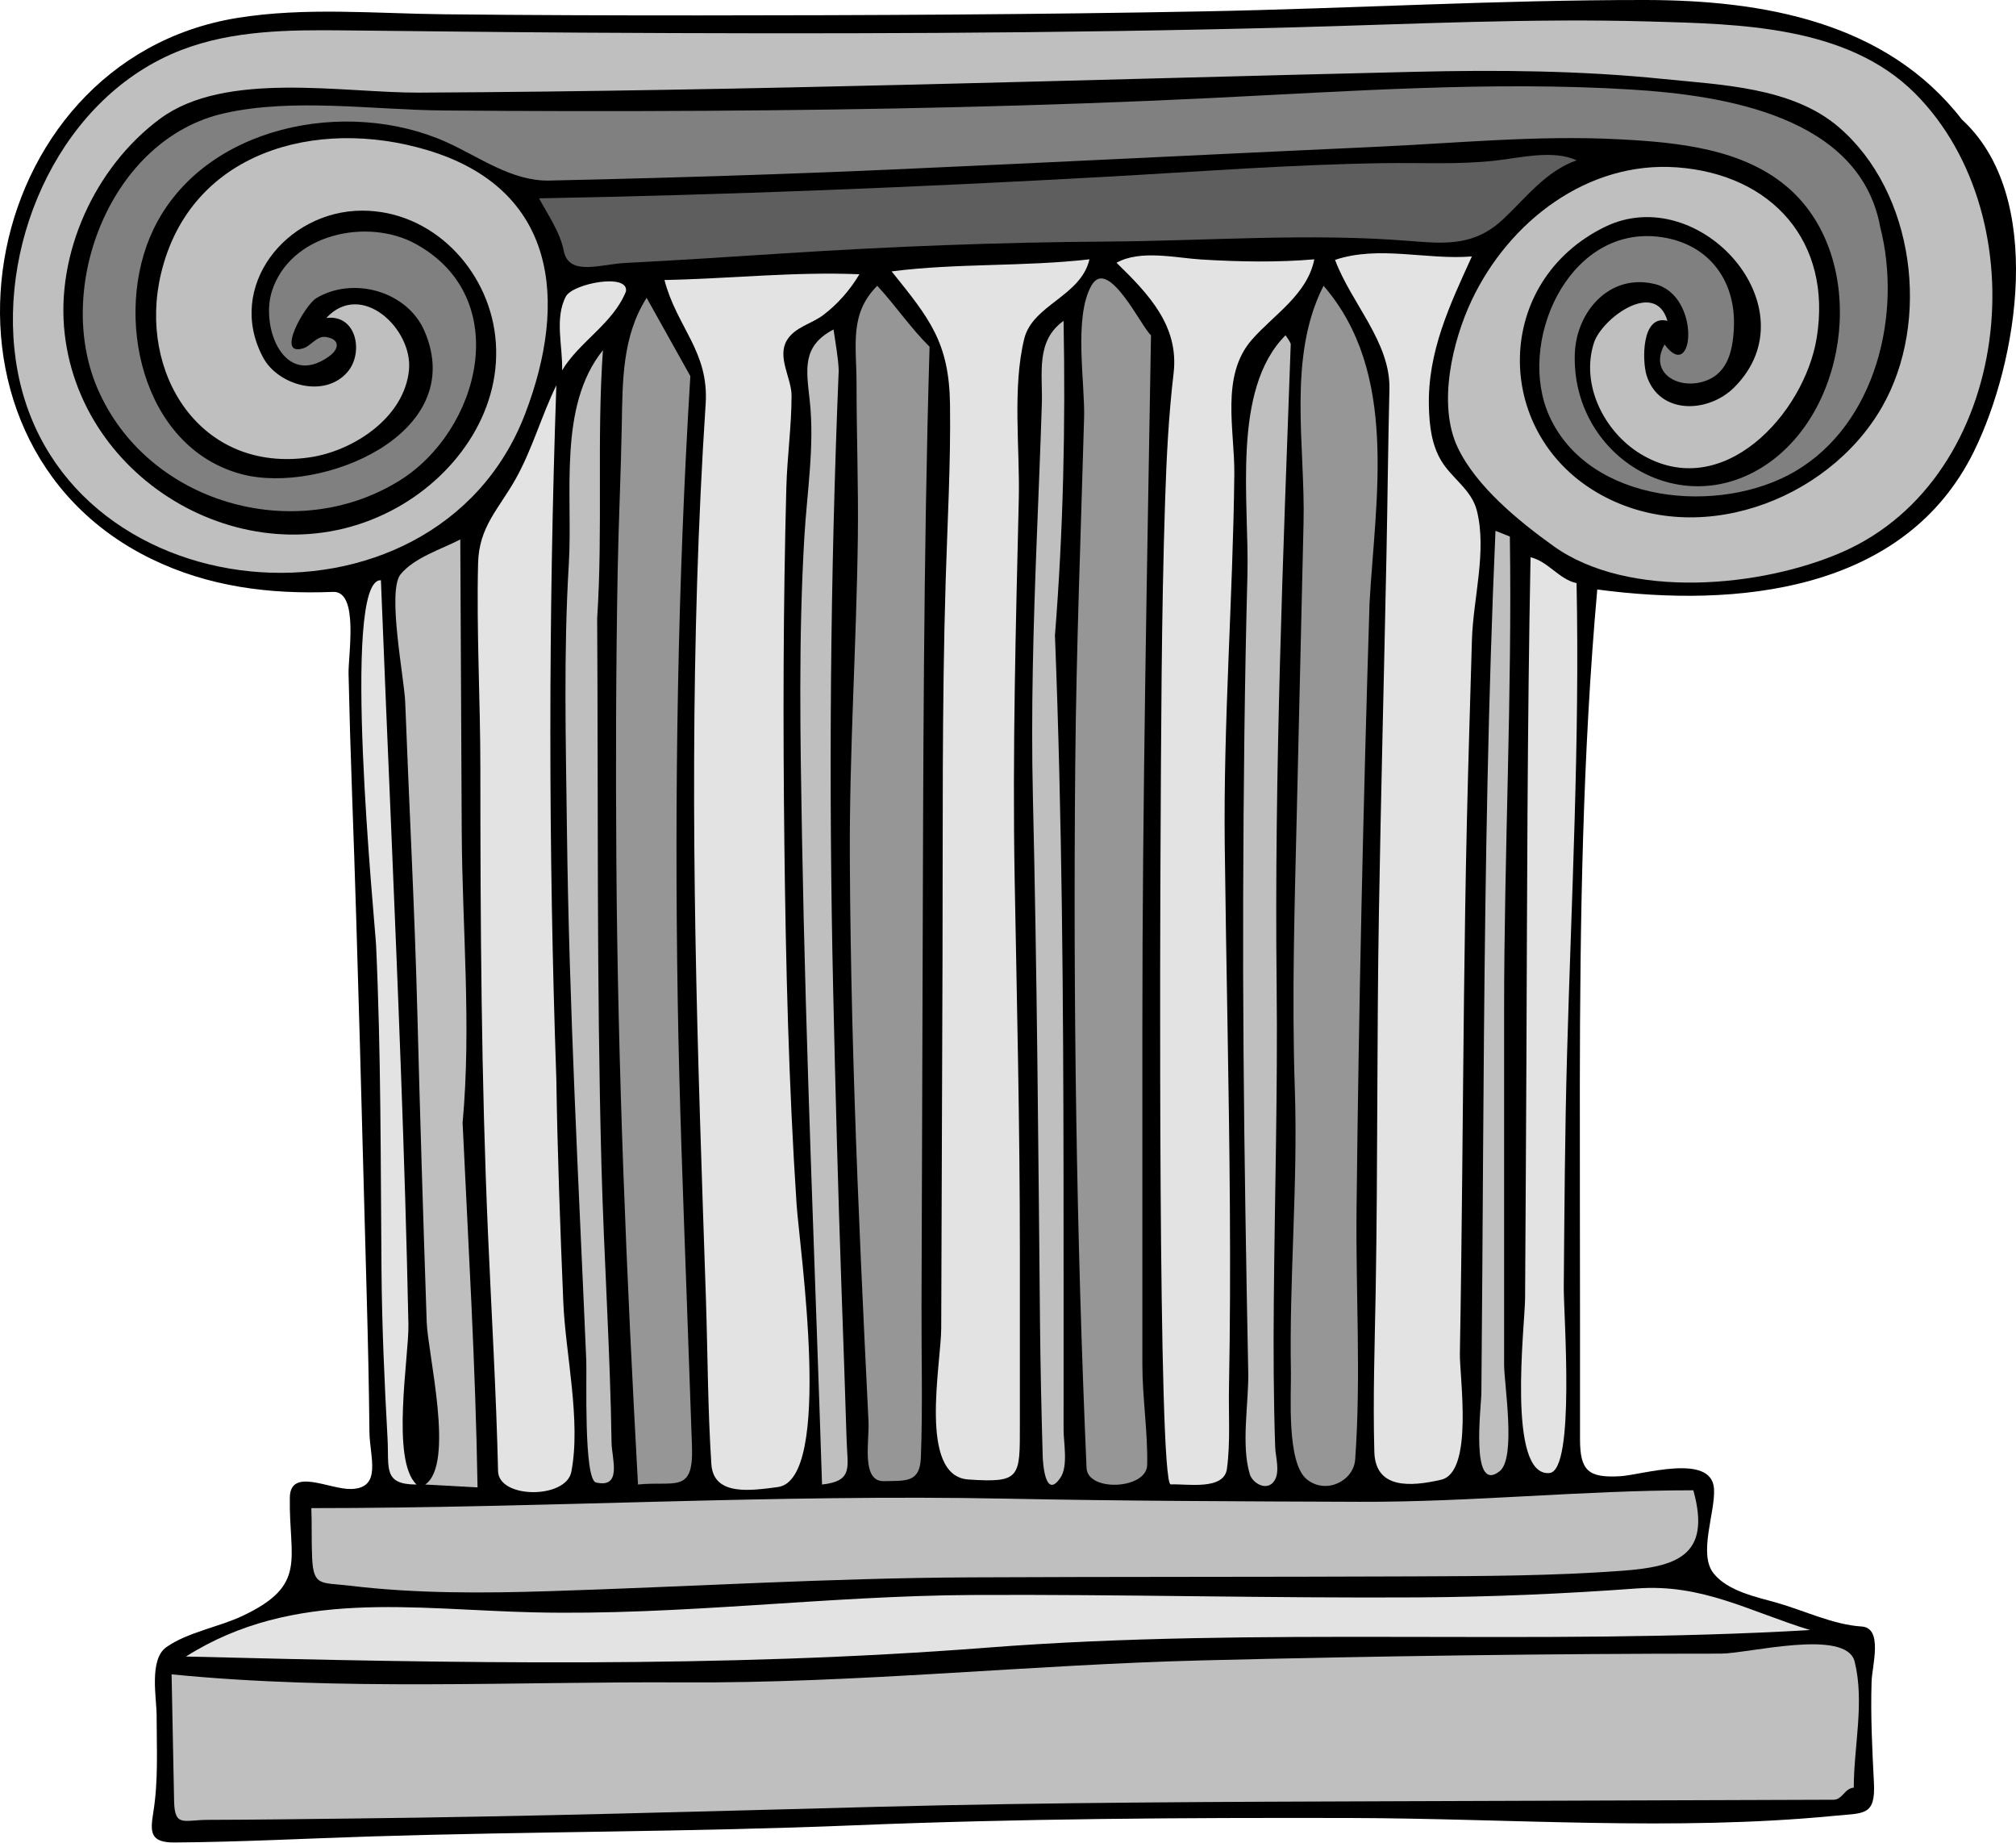
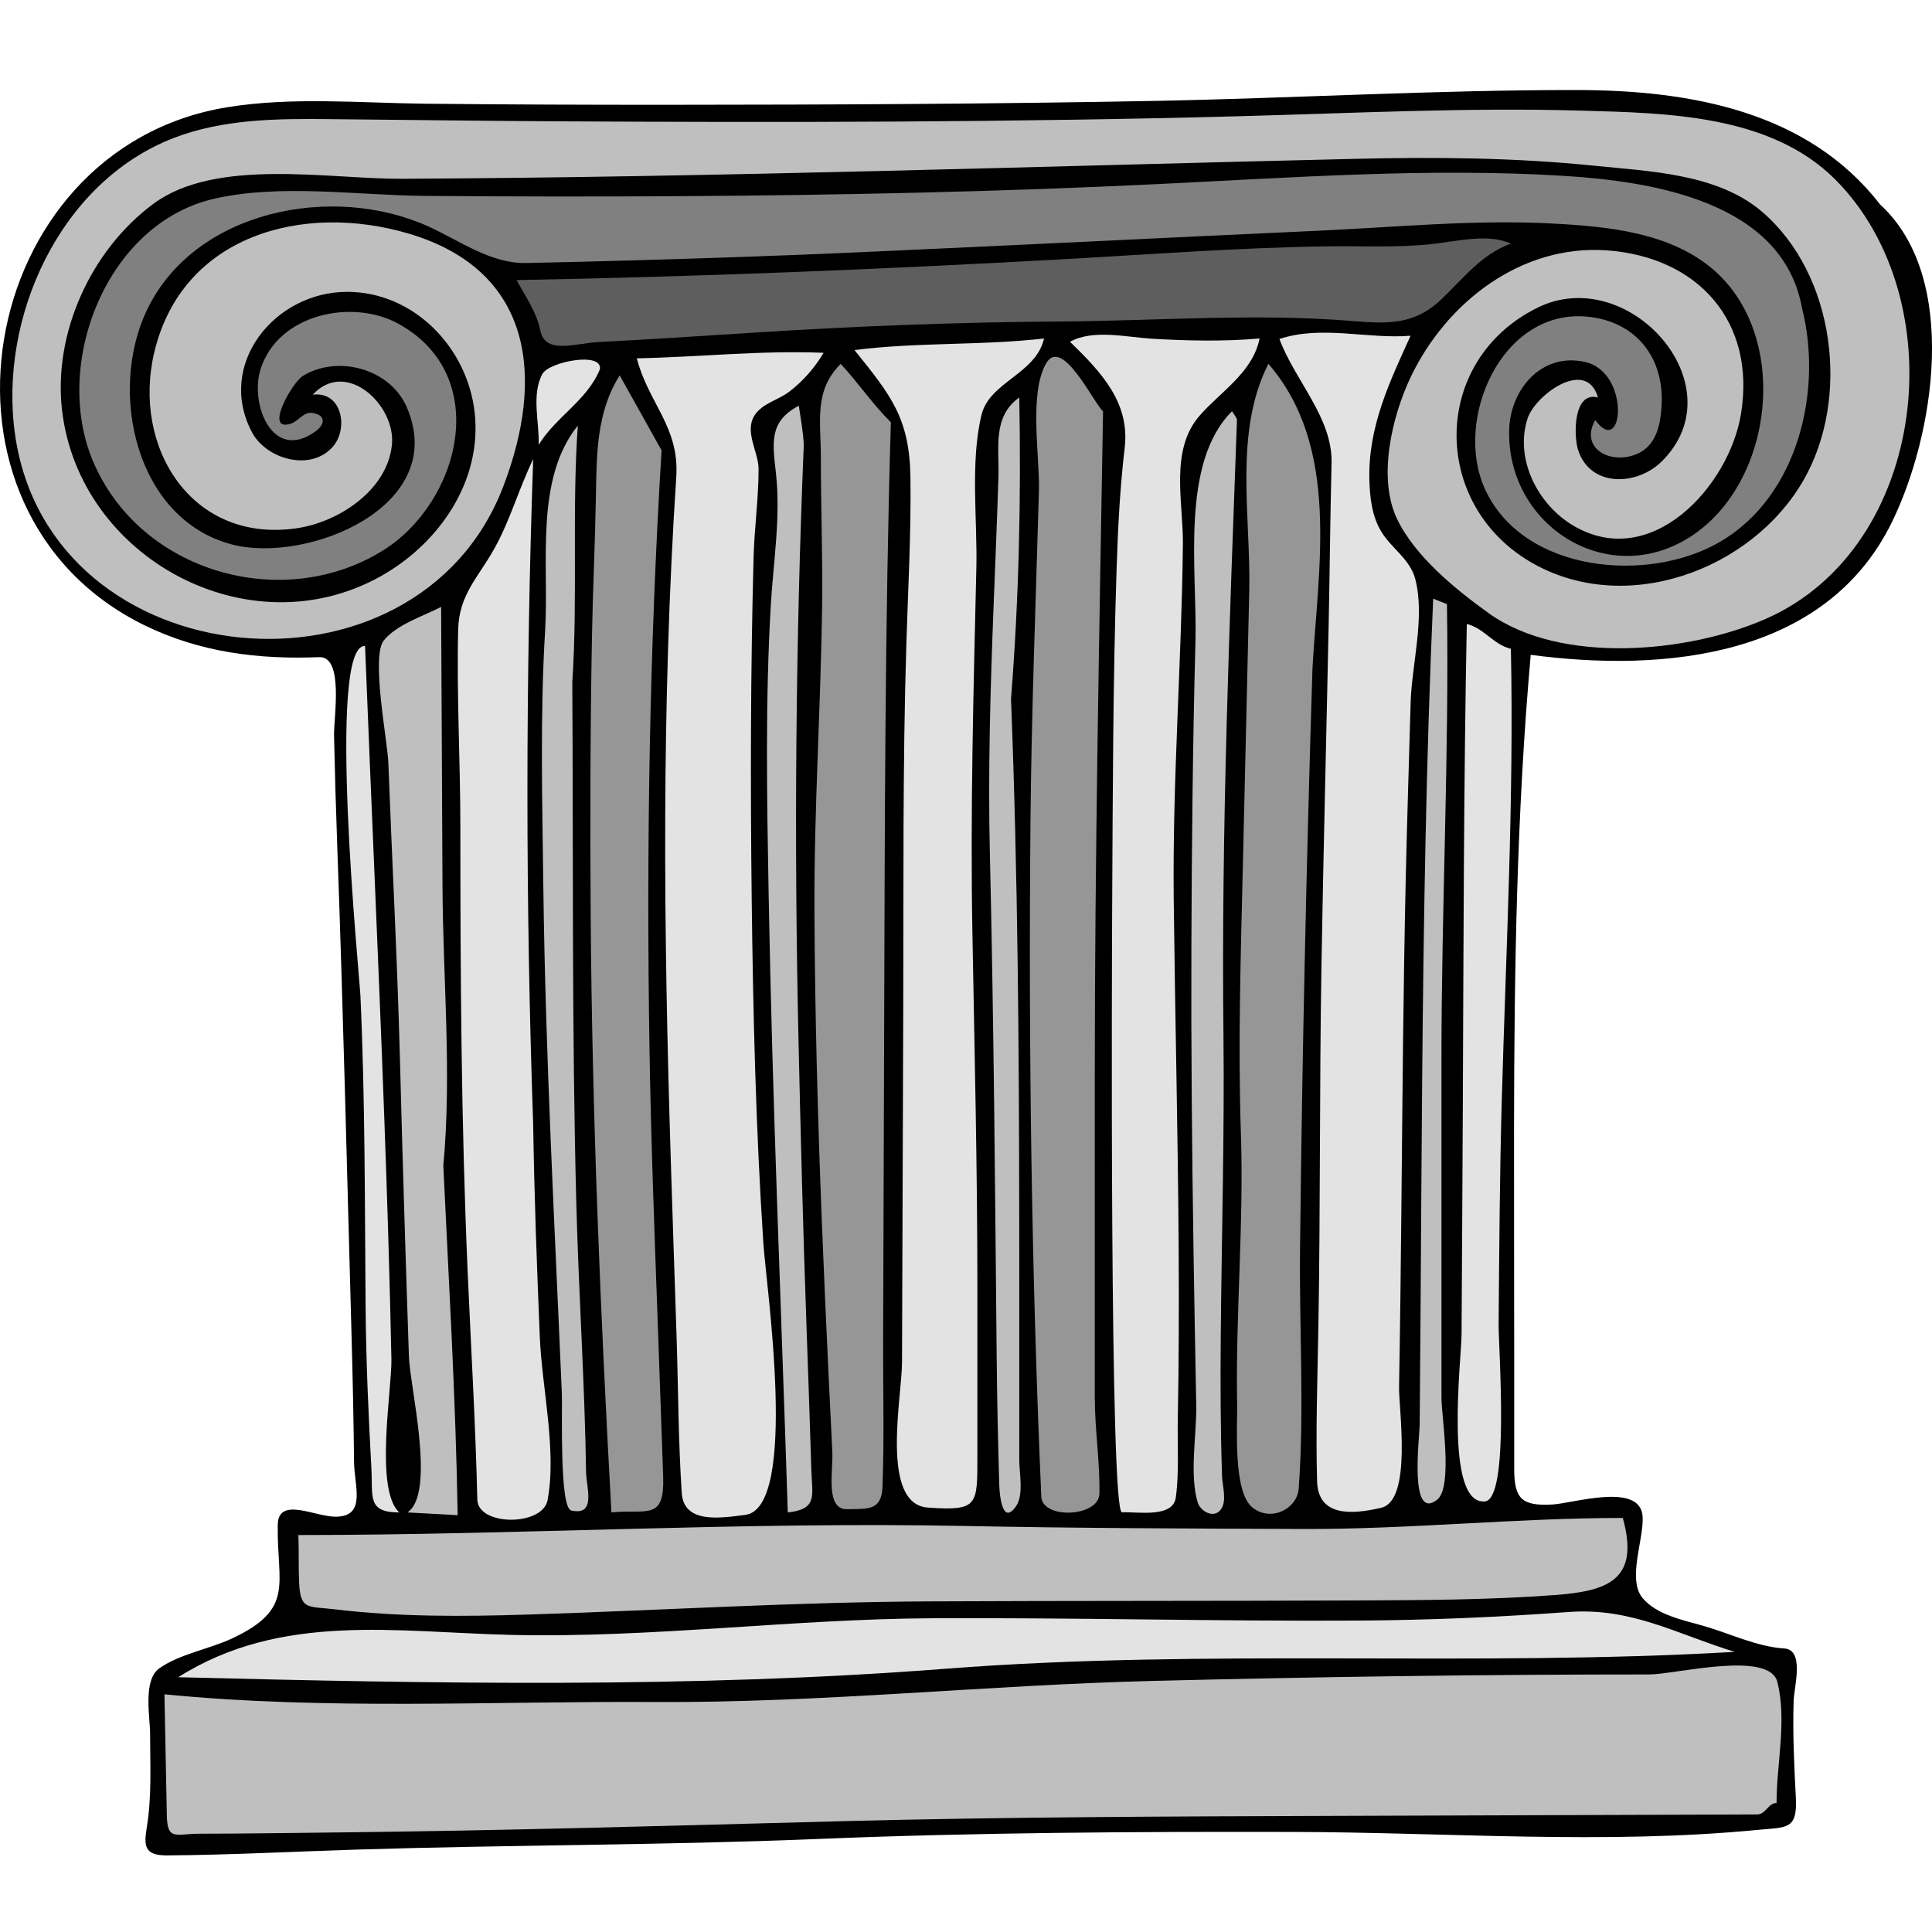
- <svg xmlns="http://www.w3.org/2000/svg" height="253.5" id="Layer_1" style="overflow:visible;enable-background:new 0 0 277.433 253.5;" version="1.0" viewBox="0 0 277.433 253.5" width="277.433" xml:space="preserve">
+ <svg xmlns="http://www.w3.org/2000/svg" height="277.43" id="Layer_1" style="overflow:visible" version="1.0" viewBox="0 0 277.43 277.43" width="277.43" xml:space="preserve">
  <defs id="defs56" />
-   <g id="g3">
-     <path d="M269.987,16.446c11.514,10.547,7.726,33.31,1.663,45.651c-9.559,19.459-32.822,21.546-51.841,19.009   c-2.021,22.636-2.369,45.377-2.399,68.09c-0.015,10.891,0.025,21.781,0.025,32.672c0,5.381,0,10.762,0,16.143   c0,4.35,1.145,5.354,5.544,5.098c2.975-0.172,12.557-3.239,12.893,1.706c0.221,3.245-2.241,9.014-0.016,11.713   c1.997,2.421,5.807,3.181,8.67,3.993c3.729,1.058,7.776,3.027,11.667,3.265c2.984,0.182,1.435,5.441,1.368,7.535   c-0.148,4.68,0.078,9.268,0.319,13.928c0.24,4.638-1.359,4.189-5.543,4.594c-21.966,2.125-44.538,0.341-66.583,0.291   c-22.807-0.052-45.619,0.078-68.409,1.014c-22.082,0.906-44.168,0.835-66.252,1.523c-9,0.28-18.09,0.771-27.071,0.831   c-3.313,0.022-3.382-1.347-2.935-4.079c0.726-4.434,0.467-8.914,0.467-13.398c0-2.373-1.074-7.706,1.34-9.398   c2.938-2.061,7.151-2.742,10.401-4.265c9.135-4.276,6.441-7.791,6.591-16.34c0.073-4.137,5.426-1.096,8.395-1.154   c4.361-0.087,2.593-4.402,2.559-7.859c-0.064-6.333-0.206-12.665-0.382-18.995c-0.639-23.031-1.182-46.073-2.019-69.097   c-0.196-5.4-0.352-10.801-0.472-16.204c-0.058-2.589,1.452-11.419-2.132-11.275c-8.722,0.349-17.113-0.684-25.05-4.56   C-12.651,60.547-3.602,8.372,32.616,2.474c9.309-1.516,19.017-0.612,28.399-0.511c11.773,0.126,23.546,0.163,35.32,0.157   c23.119-0.013,46.238-0.115,69.354-0.556C185.921,1.177,206.175-0.019,226.411,0C242.655,0.015,259.596,3.013,269.987,16.446" id="path5" />
-     <path d="M263.497,12.805c17.229,17.231,13.408,52.826-9.883,63.111c-11.111,4.906-29.468,6.652-39.829-0.784   c-4.768-3.42-10.636-8.188-13.193-13.588c-2.79-5.893-0.708-14.659,1.955-20.272c5.144-10.839,15.963-19.15,28.248-18.245   c13.067,0.963,21.35,10.229,19.214,23.444c-1.684,10.42-12.965,22.841-24.252,15.978c-4.984-3.032-8.286-9.521-6.396-15.307   c1.08-3.303,8.425-8.779,10.105-2.996c-3.617-0.933-3.468,5.562-2.88,7.464c1.694,5.481,8.471,5.282,12.069,1.689   c10.924-10.907-4.807-28.457-17.827-22.066c-15.255,7.487-15.464,27.982-1.153,36.475c13.494,8.008,31.806,1.371,39.313-11.699   c6.751-11.753,4.543-29.552-5.98-38.545c-6.412-5.48-16.133-5.78-24.13-6.6C217.514,9.7,206.07,9.611,194.659,9.88   c-45.654,1.077-91.252,2.635-136.93,2.865c-10.516,0.053-26.706-3.068-35.7,3.59C13.072,22.966,7.624,34.89,8.907,45.965   c2.465,21.27,26.852,34.439,45.764,23.854C63.05,65.13,69.272,56.151,68.154,46.26c-1.048-9.266-8.71-17.296-18.334-17.278   c-10.437,0.02-18.804,10.469-13.622,20.189c2.062,3.867,8.494,5.687,11.636,1.998c2.241-2.63,1.254-7.959-2.931-7.419   c4.833-5.223,11.914,1.513,11.38,7.142c-0.623,6.566-7.648,11.135-13.593,12.024c-15.159,2.267-23.777-11.625-20.532-25.271   c3.998-16.809,21.359-21.542,36.573-17.014c17.902,5.329,19.484,20.76,13.54,36.295C59.813,89.49,7.194,84.666,2.164,49.499   c-2.4-16.776,6.42-36.324,22.822-42.628c7.058-2.713,14.77-2.768,22.225-2.692C58.154,4.29,69.098,4.427,80.042,4.491   c32.615,0.19,65.303,0.147,97.908-0.728c16.363-0.439,32.709-1.273,49.082-0.806C239.347,3.309,254.146,3.507,263.497,12.805" id="path7" style="fill:#BFBFBF;" />
-     <path d="M258.749,31.246c3.035,11.892-0.551,27.027-11.674,33.584c-10.348,6.101-28.37,4.505-33.847-7.551   c-4.545-10.002,2.436-25.982,14.791-24.727c6.887,0.7,10.927,5.838,10.588,12.623c-0.167,3.326-0.945,6.588-4.631,7.439   c-3.448,0.796-6.992-1.519-4.906-5.223c4.045,5.535,5.103-6.75-1.358-8.312c-6.246-1.511-10.79,3.854-10.992,9.564   c-0.493,13.941,14.36,23.351,26.353,15.28c11.628-7.826,13.93-28.233,3.285-37.841c-6.293-5.681-15.592-6.508-23.673-6.923   c-11.101-0.57-22.227,0.536-33.31,1.041c-22.333,1.019-44.661,2.149-66.996,3.14c-10.522,0.466-21.048,0.829-31.577,1.124   c-5.074,0.142-10.148,0.27-15.223,0.378c-5.138,0.109-9.622-3.251-14.107-5.271c-13.721-6.181-33.438-2.347-40.341,11.952   c-5.646,11.696-1.719,30.13,12.218,33.742c10.756,2.788,31.213-5.459,25.068-19.708c-2.384-5.527-9.835-7.564-14.897-4.53   c-1.53,0.917-5.698,8.159-1.748,6.881c1.042-0.337,1.828-1.721,3.053-1.544c2.031,0.294,1.867,1.657,0.453,2.672   c-6.196,4.449-9.433-4.01-7.865-8.951c2.52-7.944,13.175-10.17,19.805-6.519c13.573,7.474,8.818,25.74-2.296,32.597   c-14.444,8.912-34.788,3.045-41.537-12.791C7.439,39.422,15.236,19.093,30.86,15.584c9.506-2.136,20.457-0.466,30.129-0.384   c12.077,0.103,24.155,0.117,36.232,0.044c23.102-0.14,46.172-0.626,69.248-1.748c19.153-0.93,38.758-2.352,57.946-1.18   C237.174,13.095,255.954,15.957,258.749,31.246" id="path9" style="fill:#808080;" />
-     <path d="M216.96,22.065c-4.189,1.457-6.926,5.1-10.035,8.035c-3.926,3.706-7.758,3.477-12.894,3.057   c-13.75-1.124-27.989-0.009-41.786,0.081c-14.754,0.095-29.439,0.667-44.163,1.609c-7.355,0.471-14.71,0.961-22.071,1.337   c-3.388,0.173-7.721,1.855-8.424-1.65c-0.532-2.656-2.151-4.901-3.401-7.245c25.986-0.478,51.909-1.521,77.857-2.958   c12.748-0.706,25.585-1.691,38.35-1.883c5.152-0.078,10.293,0.221,15.423-0.352C209.098,21.729,213.818,20.556,216.96,22.065" id="path11" style="fill:#5E5E5E;" />
-     <path d="M202.556,35.282c-3.06,6.708-6.111,13.132-5.917,20.674c0.065,2.534,0.354,5.179,1.679,7.404   c1.462,2.459,4.185,3.993,4.92,6.893c1.413,5.582-0.519,12.133-0.678,17.817c-0.233,8.271-0.503,16.542-0.691,24.813   c-0.373,16.291-0.483,32.586-0.646,48.88c-0.081,8.149-0.175,16.3-0.321,24.449c-0.058,3.206,1.931,16.342-2.582,17.381   c-4.207,0.97-9.048,1.308-9.19-3.83c-0.206-7.431,0.059-14.804,0.187-22.237c0.296-17.278,0.149-34.562,0.442-51.841   c0.278-16.383,0.703-32.763,1.037-49.146c0.156-7.656,0.222-15.316,0.411-22.972c0.161-6.488-5.237-11.803-7.485-17.813   C189.794,33.726,196.337,35.792,202.556,35.282" id="path13" style="fill:#E3E3E3;" />
-     <path d="M149.926,35.678c-1.179,5.098-7.83,6.24-8.979,10.95c-1.648,6.761-0.583,15.063-0.745,22.007   c-0.406,17.411-0.884,34.822-0.57,52.239c0.308,17.057,0.717,34.095,0.717,51.156c0,8.01,0,16.02,0,24.028   c0,7.207,0.133,7.996-7.093,7.5c-6.914-0.475-3.747-15.828-3.729-20.809c0.059-16.925,0.119-33.849,0.178-50.773   c0.061-17.404-0.096-34.828,0.439-52.226c0.247-8.041,0.696-16.035,0.593-24.084c-0.11-8.56-2.827-11.851-8.037-18.326   C131.735,36.181,140.884,36.717,149.926,35.678" id="path15" style="fill:#E3E3E3;" />
-     <path d="M180.872,35.678c-0.979,4.869-5.544,7.579-8.596,11.063c-4.358,4.976-2.346,12.479-2.414,18.523   c-0.192,17.04-1.516,33.989-1.317,51.069c0.191,16.582,0.597,33.16,0.705,49.742c0.054,8.282,0.034,16.565-0.123,24.847   c-0.069,3.652,0.211,7.544-0.281,11.169c-0.41,3.021-5.537,2.033-7.736,2.147c-1.793,0.094-1.443-80.056-1.404-87.238   c0.085-16.094,0.108-32.21,0.636-48.297c0.19-5.829,0.481-11.56,1.162-17.345c0.758-6.434-3.308-10.796-7.856-15.206   c3.301-1.833,8.131-0.664,11.682-0.447C170.432,36.017,175.776,36.123,180.872,35.678" id="path17" style="fill:#E3E3E3;" />
-     <path d="M118.269,37.735c-1.283,2.154-2.983,4.106-4.986,5.619c-1.565,1.183-3.853,1.641-4.952,3.395   c-1.47,2.347,0.599,5.242,0.599,7.685c0,4.216-0.604,8.428-0.717,12.647c-0.438,16.338-0.463,32.68-0.272,49.021   c0.194,16.553,0.592,33.098,1.683,49.619c0.389,5.881,5.109,37.916-2.616,38.886c-3.479,0.438-8.817,1.344-9.113-3.157   c-0.499-7.577-0.5-15.216-0.751-22.806c-0.55-16.556-1.148-33.111-1.437-49.675c-0.284-16.31-0.281-32.628,0.23-48.934   c0.255-8.16,0.637-16.315,1.172-24.461c0.475-7.23-3.972-10.534-5.669-17.048C100.385,38.349,109.315,37.358,118.269,37.735" id="path19" style="fill:#E3E3E3;" />
-     <path d="M158.395,46.125c-0.533,31.886-1.188,63.758-1.188,95.65c0,15.317,0,30.634,0,45.95   c0,4.617,0.757,9.24,0.664,13.833c-0.068,3.371-8.199,3.735-8.344,0.423c-1.413-32.226-1.844-64.548-1.556-96.803   c0.143-15.907,0.771-31.809,1.218-47.709c0.135-4.806-1.466-13.862,1.021-18.2C152.52,35.243,157.134,45.118,158.395,46.125" id="path21" style="fill:#969696;" />
-     <path d="M86.137,40.11c-1.802,4.444-6.351,6.834-8.785,10.843c0.118-3.233-1.075-7.139,0.521-10.162   C78.82,38.997,86.6,37.518,86.137,40.11" id="path23" style="fill:#E3E3E3;" />
-     <path d="M127.924,47.708c-0.864,29.137-0.867,58.291-0.963,87.438c-0.048,14.845-0.097,29.689-0.146,44.534   c-0.023,6.938,0.175,13.919-0.089,20.853c-0.133,3.509-2.079,3.183-5.074,3.256c-3.186,0.077-1.998-5.488-2.133-8.231   c-0.182-3.69-0.362-7.381-0.538-11.071c-0.351-7.383-0.684-14.767-0.974-22.152c-0.581-14.771-0.985-29.548-1.057-44.33   c-0.071-14.73,0.919-29.391,1.103-44.1c0.088-7.041-0.18-14.086-0.18-21.128c0-5.268-1.026-9.582,2.85-13.457   C123.231,42.02,125.295,45.115,127.924,47.708" id="path25" style="fill:#969696;" />
-     <path d="M188.469,83.005c-0.868,27.782-1.484,55.573-1.786,83.367c-0.124,11.389,0.632,23.096-0.191,34.44   c-0.213,2.944-4.001,4.863-6.649,2.729c-2.821-2.274-2.137-11.711-2.193-14.737c-0.244-12.991,0.978-25.921,0.54-38.927   c-0.438-12.993-0.009-25.956,0.292-38.947c0.301-13.003,0.601-26.007,0.907-39.01c0.25-10.571-2.265-22.762,2.749-32.602   C192.517,51.294,189.273,68.576,188.469,83.005" id="path27" style="fill:#969696;" />
-     <path d="M95.001,51.744c-1.75,28.572-2.194,57.212-1.738,85.831c0.216,13.561,0.746,27.112,1.23,40.665   c0.248,6.934,0.492,13.867,0.735,20.801c0.229,6.533-2.363,4.685-7.43,5.211c-1.578-28.564-2.779-57.147-2.978-85.757   c-0.093-13.326-0.059-26.656,0.183-39.98c0.121-6.69,0.447-13.376,0.565-20.066c0.106-6.027,0.059-12.19,3.418-17.468   C90.991,44.568,92.996,48.156,95.001,51.744" id="path29" style="fill:#969696;" />
-     <path d="M145.177,87.437c0.988,25.058,1.155,50.139,1.183,75.214c0.013,11.358,0.005,22.718,0.005,34.077   c0,1.782,0.651,4.979-0.428,6.579c-2.152,3.19-2.427-2.293-2.446-2.981c-0.175-6.101-0.312-12.202-0.37-18.306   c-0.233-24.164-0.411-48.273-0.979-72.433c-0.275-11.732,0.069-23.448,0.522-35.172c0.243-6.293,0.513-12.586,0.71-18.882   c0.128-4.116-0.891-8.615,2.99-11.388C146.64,58.581,146.323,73.043,145.177,87.437" id="path31" style="fill:#BFBFBF;" />
-     <path d="M115.42,50.953c-1.174,28.427-1.397,56.849-0.762,85.292c0.306,13.686,0.66,27.37,1.144,41.051   c0.247,6.976,0.493,13.949,0.709,20.926c0.113,3.651,0.938,5.553-3.386,6.031c-0.947-29.533-2.22-59.063-2.748-88.608   c-0.248-13.869-0.502-27.894,0.314-41.748c0.369-6.252,1.427-12.552,0.738-18.821c-0.473-4.301-1.087-7.463,3.278-9.742   C114.97,47.199,115.34,49.065,115.42,50.953" id="path33" style="fill:#BFBFBF;" />
-     <path d="M177.626,47.312c-1.061,29.439-2.265,58.83-1.941,88.295c0.16,14.534-0.268,29.064-0.391,43.597   c-0.057,6.632-0.034,13.265,0.191,19.893c0.047,1.372,0.716,3.423-0.136,4.674c-0.996,1.462-2.972,0.332-3.359-0.947   c-1.224-4.041-0.131-9.819-0.212-13.987c-0.144-7.308-0.277-14.616-0.389-21.924c-0.224-14.616-0.359-29.235-0.309-43.853   c0.051-14.634,0.195-29.277,0.585-43.906c0.269-10.124-2.24-25.542,5.248-33.028C177.136,46.464,177.512,46.979,177.626,47.312" id="path35" style="fill:#BFBFBF;" />
-     <path d="M82.18,85.063c0.151,25.021-0.078,50.047,0.583,75.063c0.338,12.787,1.207,25.561,1.396,38.35   c0.032,2.203,1.505,6.316-2.127,5.501c-1.73-0.388-1.261-14.663-1.35-16.759c-1.034-24.321-2.365-48.646-2.663-72.991   c-0.149-12.221-0.477-24.412,0.259-36.618c0.576-9.556-1.54-21.67,4.694-29.426C82.115,60.46,82.981,72.783,82.18,85.063" id="path37" style="fill:#BFBFBF;" />
-     <path d="M76.56,148.457c0.157,10.251,0.532,20.496,0.961,30.738c0.296,7.057,2.459,16.297,1.102,23.311   c-0.727,3.755-9.991,3.729-10.081-0.096c-0.255-10.852-0.904-21.675-1.379-32.518c-0.936-21.354-1.054-42.732-1.057-64.104   c-0.001-9.405-0.544-18.909-0.314-28.295c0.123-5.044,2.847-7.453,5.167-11.591c2.299-4.102,3.548-8.677,5.603-12.893   C75.467,84.813,75.458,116.654,76.56,148.457" id="path39" style="fill:#E3E3E3;" />
-     <path d="M207.781,73.825c0.317,21.825-0.792,43.493-0.792,65.278c0,10.738,0,21.478,0,32.216   c0,5.481,0,10.963,0,16.445c0,2.65,1.686,12.848-0.612,14.655c-4.082,3.21-2.532-8.896-2.516-10.782   c0.052-5.517,0.092-11.034,0.129-16.552c0.074-11.035,0.133-22.071,0.23-33.106c0.202-22.987,0.569-45.978,1.582-68.945   C206.461,73.297,207.122,73.561,207.781,73.825" id="path41" style="fill:#BFBFBF;" />
-     <path d="M63.66,154.472c0.783,16.721,1.787,33.437,2.058,50.177c-2.401-0.132-4.802-0.265-7.203-0.396   c4.111-2.813,0.355-17.984,0.207-22.342c-0.486-14.264-0.922-28.527-1.294-42.794c-0.371-14.189-1.13-28.355-1.666-42.537   c-0.121-3.195-2.525-15.268-0.633-17.566c1.9-2.309,5.626-3.449,8.214-4.792c0.066,13.375,0.132,26.75,0.198,40.125   C63.607,127.713,64.891,141.124,63.66,154.472" id="path43" style="fill:#BFBFBF;" />
-     <path d="M216.96,80.235c0.446,21.664-0.711,43.313-1.313,64.962c-0.296,10.651-0.357,21.305-0.45,31.959   c-0.03,3.503,1.627,25.193-1.97,25.515c-5.911,0.527-3.371-20.418-3.351-24.031c0.063-10.85,0.132-21.698,0.181-32.548   c0.104-23.14,0.117-46.282,0.571-69.418C213.076,77.254,214.519,79.697,216.96,80.235" id="path45" style="fill:#E3E3E3;" />
-     <path d="M52.421,79.84c0.88,22.406,1.916,44.805,2.742,67.213c0.432,11.725,0.802,23.45,1.042,35.18   c0.088,4.317-2.453,18.714,1.124,22.02c-4.652,0-3.771-2.246-3.999-6.369c-0.426-7.703-0.767-15.425-0.831-23.14   c-0.122-14.887-0.063-29.809-0.743-44.682C51.631,127.329,46.842,79.502,52.421,79.84" id="path47" style="fill:#E3E3E3;" />
-     <path d="M233.027,205.044c2.539,9.07-2.377,10.524-9.861,11.079c-9.534,0.707-19.151,0.729-28.707,0.77   c-20.313,0.088-40.627,0.037-60.94,0.133c-19.374,0.091-38.575,1.29-57.922,1.899c-9.106,0.287-18.38,0.342-27.438-0.75   c-3.971-0.479-5.018,0.146-5.204-3.817c-0.107-2.286-0.019-4.574-0.109-6.859c31.892,0,63.831-1.94,95.708-1.301   c16.213,0.325,32.394,0.372,48.607,0.431C202.487,206.683,217.678,205.044,233.027,205.044" id="path49" style="fill:#BFBFBF;" />
-     <path d="M249.092,224.275c-37.66,2.193-75.668-0.496-113.257,2.421c-36.526,2.834-73.583,2.146-110.243,1.22   c14.839-9.382,31.379-6.451,47.913-6.075c20.089,0.457,40.228-2.287,60.35-2.391c20.478-0.105,40.953,0.454,61.432,0.33   c10.018-0.061,19.98-0.497,29.972-1.229C234.292,217.891,240.738,221.712,249.092,224.275" id="path51" style="fill:#E3E3E3;" />
-     <path d="M255.108,245.961c-1.281,0.09-1.54,1.658-2.793,1.662c-2.189,0.008-4.379,0.015-6.568,0.022   c-5.926,0.021-11.852,0.04-17.777,0.061c-11.854,0.041-23.707,0.08-35.561,0.121c-23.952,0.081-47.894,0.144-71.839,0.773   c-23.992,0.63-47.979,1.343-71.98,1.604c-6.661,0.072-13.326,0.174-19.988,0.186c-3.327,0.005-4.571,1.054-4.644-2.605   c-0.115-5.806-0.229-11.61-0.344-17.415c23.308,2.299,47.056,0.97,70.449,1.107c23.82,0.141,47.644-2.438,71.469-3.03   c23.765-0.591,47.532-0.933,71.303-0.928c3.688,0.001,17.249-3.522,18.395,1.103C256.617,234.223,255.108,240.288,255.108,245.961" id="path53" style="fill:#BFBFBF;" />
+   <g id="g3" transform="translate(2.4435697e-4,12.92776)">
+     <path d="m 269.987,16.446 c 11.514,10.547 7.726,33.31 1.663,45.651 -9.559,19.459 -32.822,21.546 -51.841,19.009 -2.021,22.636 -2.369,45.377 -2.399,68.09 -0.015,10.891 0.025,21.781 0.025,32.672 0,5.381 0,10.762 0,16.143 0,4.35 1.145,5.354 5.544,5.098 2.975,-0.172 12.557,-3.239 12.893,1.706 0.221,3.245 -2.241,9.014 -0.016,11.713 1.997,2.421 5.807,3.181 8.67,3.993 3.729,1.058 7.776,3.027 11.667,3.265 2.984,0.182 1.435,5.441 1.368,7.535 -0.148,4.68 0.078,9.268 0.319,13.928 0.24,4.638 -1.359,4.189 -5.543,4.594 -21.966,2.125 -44.538,0.341 -66.583,0.291 -22.807,-0.052 -45.619,0.078 -68.409,1.014 -22.082,0.906 -44.168,0.835 -66.252,1.523 -9,0.28 -18.09,0.771 -27.071,0.831 -3.313,0.022 -3.382,-1.347 -2.935,-4.079 0.726,-4.434 0.467,-8.914 0.467,-13.398 0,-2.373 -1.074,-7.706 1.34,-9.398 2.938,-2.061 7.151,-2.742 10.401,-4.265 9.135,-4.276 6.441,-7.791 6.591,-16.34 0.073,-4.137 5.426,-1.096 8.395,-1.154 4.361,-0.087 2.593,-4.402 2.559,-7.859 -0.064,-6.333 -0.206,-12.665 -0.382,-18.995 -0.639,-23.031 -1.182,-46.073 -2.019,-69.097 -0.196,-5.4 -0.352,-10.801 -0.472,-16.204 C 47.909,90.124 49.419,81.294 45.835,81.438 37.113,81.787 28.722,80.754 20.785,76.878 -12.651,60.547 -3.602,8.372 32.616,2.474 41.925,0.958 51.633,1.862 61.015,1.963 72.788,2.089 84.561,2.126 96.335,2.12 119.454,2.107 142.573,2.005 165.689,1.564 185.921,1.177 206.175,-0.019 226.411,0 c 16.244,0.015 33.185,3.013 43.576,16.446" id="path5" />
+     <path d="m 263.497,12.805 c 17.229,17.231 13.408,52.826 -9.883,63.111 -11.111,4.906 -29.468,6.652 -39.829,-0.784 -4.768,-3.42 -10.636,-8.188 -13.193,-13.588 -2.79,-5.893 -0.708,-14.659 1.955,-20.272 5.144,-10.839 15.963,-19.15 28.248,-18.245 13.067,0.963 21.35,10.229 19.214,23.444 -1.684,10.42 -12.965,22.841 -24.252,15.978 -4.984,-3.032 -8.286,-9.521 -6.396,-15.307 1.08,-3.303 8.425,-8.779 10.105,-2.996 -3.617,-0.933 -3.468,5.562 -2.88,7.464 1.694,5.481 8.471,5.282 12.069,1.689 10.924,-10.907 -4.807,-28.457 -17.827,-22.066 -15.255,7.487 -15.464,27.982 -1.153,36.475 13.494,8.008 31.806,1.371 39.313,-11.699 6.751,-11.753 4.543,-29.552 -5.98,-38.545 -6.412,-5.48 -16.133,-5.78 -24.13,-6.6 C 217.514,9.7 206.07,9.611 194.659,9.88 149.005,10.957 103.407,12.515 57.729,12.745 47.213,12.798 31.023,9.677 22.029,16.335 13.072,22.966 7.624,34.89 8.907,45.965 11.372,67.235 35.759,80.404 54.671,69.819 63.05,65.13 69.272,56.151 68.154,46.26 67.106,36.994 59.444,28.964 49.82,28.982 39.383,29.002 31.016,39.451 36.198,49.171 c 2.062,3.867 8.494,5.687 11.636,1.998 2.241,-2.63 1.254,-7.959 -2.931,-7.419 4.833,-5.223 11.914,1.513 11.38,7.142 C 55.66,57.458 48.635,62.027 42.69,62.916 27.531,65.183 18.913,51.291 22.158,37.645 26.156,20.836 43.517,16.103 58.731,20.631 76.633,25.96 78.215,41.391 72.271,56.926 59.813,89.49 7.194,84.666 2.164,49.499 -0.236,32.723 8.584,13.175 24.986,6.871 32.044,4.158 39.756,4.103 47.211,4.179 58.154,4.29 69.098,4.427 80.042,4.491 c 32.615,0.19 65.303,0.147 97.908,-0.728 16.363,-0.439 32.709,-1.273 49.082,-0.806 12.315,0.352 27.114,0.55 36.465,9.848" id="path7" style="fill:#bfbfbf" />
+     <path d="m 258.749,31.246 c 3.035,11.892 -0.551,27.027 -11.674,33.584 -10.348,6.101 -28.37,4.505 -33.847,-7.551 -4.545,-10.002 2.436,-25.982 14.791,-24.727 6.887,0.7 10.927,5.838 10.588,12.623 -0.167,3.326 -0.945,6.588 -4.631,7.439 -3.448,0.796 -6.992,-1.519 -4.906,-5.223 4.045,5.535 5.103,-6.75 -1.358,-8.312 -6.246,-1.511 -10.79,3.854 -10.992,9.564 -0.493,13.941 14.36,23.351 26.353,15.28 11.628,-7.826 13.93,-28.233 3.285,-37.841 -6.293,-5.681 -15.592,-6.508 -23.673,-6.923 -11.101,-0.57 -22.227,0.536 -33.31,1.041 -22.333,1.019 -44.661,2.149 -66.996,3.14 -10.522,0.466 -21.048,0.829 -31.577,1.124 -5.074,0.142 -10.148,0.27 -15.223,0.378 C 70.441,24.951 65.957,21.591 61.472,19.571 47.751,13.39 28.034,17.224 21.131,31.523 15.485,43.219 19.412,61.653 33.349,65.265 44.105,68.053 64.562,59.806 58.417,45.557 56.033,40.03 48.582,37.993 43.52,41.027 c -1.53,0.917 -5.698,8.159 -1.748,6.881 1.042,-0.337 1.828,-1.721 3.053,-1.544 2.031,0.294 1.867,1.657 0.453,2.672 -6.196,4.449 -9.433,-4.01 -7.865,-8.951 2.52,-7.944 13.175,-10.17 19.805,-6.519 13.573,7.474 8.818,25.74 -2.296,32.597 C 40.478,75.075 20.134,69.208 13.385,53.372 7.439,39.422 15.236,19.093 30.86,15.584 40.366,13.448 51.317,15.118 60.989,15.2 c 12.077,0.103 24.155,0.117 36.232,0.044 23.102,-0.14 46.172,-0.626 69.248,-1.748 19.153,-0.93 38.758,-2.352 57.946,-1.18 12.759,0.779 31.539,3.641 34.334,18.93" id="path9" style="fill:#808080" />
+     <path d="m 216.96,22.065 c -4.189,1.457 -6.926,5.1 -10.035,8.035 -3.926,3.706 -7.758,3.477 -12.894,3.057 -13.75,-1.124 -27.989,-0.009 -41.786,0.081 -14.754,0.095 -29.439,0.667 -44.163,1.609 -7.355,0.471 -14.71,0.961 -22.071,1.337 -3.388,0.173 -7.721,1.855 -8.424,-1.65 -0.532,-2.656 -2.151,-4.901 -3.401,-7.245 25.986,-0.478 51.909,-1.521 77.857,-2.958 12.748,-0.706 25.585,-1.691 38.35,-1.883 5.152,-0.078 10.293,0.221 15.423,-0.352 3.282,-0.367 8.002,-1.54 11.144,-0.031" id="path11" style="fill:#5e5e5e" />
+     <path d="m 202.556,35.282 c -3.06,6.708 -6.111,13.132 -5.917,20.674 0.065,2.534 0.354,5.179 1.679,7.404 1.462,2.459 4.185,3.993 4.92,6.893 1.413,5.582 -0.519,12.133 -0.678,17.817 -0.233,8.271 -0.503,16.542 -0.691,24.813 -0.373,16.291 -0.483,32.586 -0.646,48.88 -0.081,8.149 -0.175,16.3 -0.321,24.449 -0.058,3.206 1.931,16.342 -2.582,17.381 -4.207,0.97 -9.048,1.308 -9.19,-3.83 -0.206,-7.431 0.059,-14.804 0.187,-22.237 0.296,-17.278 0.149,-34.562 0.442,-51.841 0.278,-16.383 0.703,-32.763 1.037,-49.146 0.156,-7.656 0.222,-15.316 0.411,-22.972 0.161,-6.488 -5.237,-11.803 -7.485,-17.813 6.072,-2.028 12.615,0.038 18.834,-0.472" id="path13" style="fill:#e3e3e3" />
+     <path d="m 149.926,35.678 c -1.179,5.098 -7.83,6.24 -8.979,10.95 -1.648,6.761 -0.583,15.063 -0.745,22.007 -0.406,17.411 -0.884,34.822 -0.57,52.239 0.308,17.057 0.717,34.095 0.717,51.156 0,8.01 0,16.02 0,24.028 0,7.207 0.133,7.996 -7.093,7.5 -6.914,-0.475 -3.747,-15.828 -3.729,-20.809 0.059,-16.925 0.119,-33.849 0.178,-50.773 0.061,-17.404 -0.096,-34.828 0.439,-52.226 0.247,-8.041 0.696,-16.035 0.593,-24.084 -0.11,-8.56 -2.827,-11.851 -8.037,-18.326 9.035,-1.159 18.184,-0.623 27.226,-1.662" id="path15" style="fill:#e3e3e3" />
+     <path d="m 180.872,35.678 c -0.979,4.869 -5.544,7.579 -8.596,11.063 -4.358,4.976 -2.346,12.479 -2.414,18.523 -0.192,17.04 -1.516,33.989 -1.317,51.069 0.191,16.582 0.597,33.16 0.705,49.742 0.054,8.282 0.034,16.565 -0.123,24.847 -0.069,3.652 0.211,7.544 -0.281,11.169 -0.41,3.021 -5.537,2.033 -7.736,2.147 -1.793,0.094 -1.443,-80.056 -1.404,-87.238 0.085,-16.094 0.108,-32.21 0.636,-48.297 0.19,-5.829 0.481,-11.56 1.162,-17.345 0.758,-6.434 -3.308,-10.796 -7.856,-15.206 3.301,-1.833 8.131,-0.664 11.682,-0.447 5.102,0.312 10.446,0.418 15.542,-0.027" id="path17" style="fill:#e3e3e3" />
+     <path d="m 118.269,37.735 c -1.283,2.154 -2.983,4.106 -4.986,5.619 -1.565,1.183 -3.853,1.641 -4.952,3.395 -1.47,2.347 0.599,5.242 0.599,7.685 0,4.216 -0.604,8.428 -0.717,12.647 -0.438,16.338 -0.463,32.68 -0.272,49.021 0.194,16.553 0.592,33.098 1.683,49.619 0.389,5.881 5.109,37.916 -2.616,38.886 -3.479,0.438 -8.817,1.344 -9.113,-3.157 -0.499,-7.577 -0.5,-15.216 -0.751,-22.806 -0.55,-16.556 -1.148,-33.111 -1.437,-49.675 -0.284,-16.31 -0.281,-32.628 0.23,-48.934 0.255,-8.16 0.637,-16.315 1.172,-24.461 0.475,-7.23 -3.972,-10.534 -5.669,-17.048 8.945,-0.177 17.875,-1.168 26.829,-0.791" id="path19" style="fill:#e3e3e3" />
+     <path d="m 158.395,46.125 c -0.533,31.886 -1.188,63.758 -1.188,95.65 0,15.317 0,30.634 0,45.95 0,4.617 0.757,9.24 0.664,13.833 -0.068,3.371 -8.199,3.735 -8.344,0.423 -1.413,-32.226 -1.844,-64.548 -1.556,-96.803 0.143,-15.907 0.771,-31.809 1.218,-47.709 0.135,-4.806 -1.466,-13.862 1.021,-18.2 2.31,-4.026 6.924,5.849 8.185,6.856" id="path21" style="fill:#969696" />
+     <path d="M 86.137,40.11 C 84.335,44.554 79.786,46.944 77.352,50.953 77.47,47.72 76.277,43.814 77.873,40.791 78.82,38.997 86.6,37.518 86.137,40.11" id="path23" style="fill:#e3e3e3" />
+     <path d="m 127.924,47.708 c -0.864,29.137 -0.867,58.291 -0.963,87.438 -0.048,14.845 -0.097,29.689 -0.146,44.534 -0.023,6.938 0.175,13.919 -0.089,20.853 -0.133,3.509 -2.079,3.183 -5.074,3.256 -3.186,0.077 -1.998,-5.488 -2.133,-8.231 -0.182,-3.69 -0.362,-7.381 -0.538,-11.071 -0.351,-7.383 -0.684,-14.767 -0.974,-22.152 -0.581,-14.771 -0.985,-29.548 -1.057,-44.33 -0.071,-14.73 0.919,-29.391 1.103,-44.1 0.088,-7.041 -0.18,-14.086 -0.18,-21.128 0,-5.268 -1.026,-9.582 2.85,-13.457 2.508,2.7 4.572,5.795 7.201,8.388" id="path25" style="fill:#969696" />
+     <path d="m 188.469,83.005 c -0.868,27.782 -1.484,55.573 -1.786,83.367 -0.124,11.389 0.632,23.096 -0.191,34.44 -0.213,2.944 -4.001,4.863 -6.649,2.729 -2.821,-2.274 -2.137,-11.711 -2.193,-14.737 -0.244,-12.991 0.978,-25.921 0.54,-38.927 -0.438,-12.993 -0.009,-25.956 0.292,-38.947 0.301,-13.003 0.601,-26.007 0.907,-39.01 0.25,-10.571 -2.265,-22.762 2.749,-32.602 10.379,11.976 7.135,29.258 6.331,43.687" id="path27" style="fill:#969696" />
+     <path d="m 95.001,51.744 c -1.75,28.572 -2.194,57.212 -1.738,85.831 0.216,13.561 0.746,27.112 1.23,40.665 0.248,6.934 0.492,13.867 0.735,20.801 0.229,6.533 -2.363,4.685 -7.43,5.211 -1.578,-28.564 -2.779,-57.147 -2.978,-85.757 -0.093,-13.326 -0.059,-26.656 0.183,-39.98 0.121,-6.69 0.447,-13.376 0.565,-20.066 0.106,-6.027 0.059,-12.19 3.418,-17.468 2.005,3.587 4.01,7.175 6.015,10.763" id="path29" style="fill:#969696" />
+     <path d="m 145.177,87.437 c 0.988,25.058 1.155,50.139 1.183,75.214 0.013,11.358 0.005,22.718 0.005,34.077 0,1.782 0.651,4.979 -0.428,6.579 -2.152,3.19 -2.427,-2.293 -2.446,-2.981 -0.175,-6.101 -0.312,-12.202 -0.37,-18.306 -0.233,-24.164 -0.411,-48.273 -0.979,-72.433 -0.275,-11.732 0.069,-23.448 0.522,-35.172 0.243,-6.293 0.513,-12.586 0.71,-18.882 0.128,-4.116 -0.891,-8.615 2.99,-11.388 0.276,14.436 -0.041,28.898 -1.187,43.292" id="path31" style="fill:#bfbfbf" />
+     <path d="m 115.42,50.953 c -1.174,28.427 -1.397,56.849 -0.762,85.292 0.306,13.686 0.66,27.37 1.144,41.051 0.247,6.976 0.493,13.949 0.709,20.926 0.113,3.651 0.938,5.553 -3.386,6.031 -0.947,-29.533 -2.22,-59.063 -2.748,-88.608 -0.248,-13.869 -0.502,-27.894 0.314,-41.748 0.369,-6.252 1.427,-12.552 0.738,-18.821 -0.473,-4.301 -1.087,-7.463 3.278,-9.742 0.263,1.865 0.633,3.731 0.713,5.619" id="path33" style="fill:#bfbfbf" />
+     <path d="m 177.626,47.312 c -1.061,29.439 -2.265,58.83 -1.941,88.295 0.16,14.534 -0.268,29.064 -0.391,43.597 -0.057,6.632 -0.034,13.265 0.191,19.893 0.047,1.372 0.716,3.423 -0.136,4.674 -0.996,1.462 -2.972,0.332 -3.359,-0.947 -1.224,-4.041 -0.131,-9.819 -0.212,-13.987 -0.144,-7.308 -0.277,-14.616 -0.389,-21.924 -0.224,-14.616 -0.359,-29.235 -0.309,-43.853 0.051,-14.634 0.195,-29.277 0.585,-43.906 0.269,-10.124 -2.24,-25.542 5.248,-33.028 0.223,0.338 0.599,0.853 0.713,1.186" id="path35" style="fill:#bfbfbf" />
+     <path d="m 82.18,85.063 c 0.151,25.021 -0.078,50.047 0.583,75.063 0.338,12.787 1.207,25.561 1.396,38.35 0.032,2.203 1.505,6.316 -2.127,5.501 -1.73,-0.388 -1.261,-14.663 -1.35,-16.759 -1.034,-24.321 -2.365,-48.646 -2.663,-72.991 -0.149,-12.221 -0.477,-24.412 0.259,-36.618 0.576,-9.556 -1.54,-21.67 4.694,-29.426 -0.857,12.277 0.009,24.6 -0.792,36.88" id="path37" style="fill:#bfbfbf" />
+     <path d="m 76.56,148.457 c 0.157,10.251 0.532,20.496 0.961,30.738 0.296,7.057 2.459,16.297 1.102,23.311 -0.727,3.755 -9.991,3.729 -10.081,-0.096 -0.255,-10.852 -0.904,-21.675 -1.379,-32.518 -0.936,-21.354 -1.054,-42.732 -1.057,-64.104 -10e-4,-9.405 -0.544,-18.909 -0.314,-28.295 0.123,-5.044 2.847,-7.453 5.167,-11.591 2.299,-4.102 3.548,-8.677 5.603,-12.893 -1.095,31.804 -1.104,63.645 -0.002,95.448" id="path39" style="fill:#e3e3e3" />
+     <path d="m 207.781,73.825 c 0.317,21.825 -0.792,43.493 -0.792,65.278 0,10.738 0,21.478 0,32.216 0,5.481 0,10.963 0,16.445 0,2.65 1.686,12.848 -0.612,14.655 -4.082,3.21 -2.532,-8.896 -2.516,-10.782 0.052,-5.517 0.092,-11.034 0.129,-16.552 0.074,-11.035 0.133,-22.071 0.23,-33.106 0.202,-22.987 0.569,-45.978 1.582,-68.945 0.659,0.263 1.32,0.527 1.979,0.791" id="path41" style="fill:#bfbfbf" />
+     <path d="m 63.66,154.472 c 0.783,16.721 1.787,33.437 2.058,50.177 -2.401,-0.132 -4.802,-0.265 -7.203,-0.396 4.111,-2.813 0.355,-17.984 0.207,-22.342 C 58.236,167.647 57.8,153.384 57.428,139.117 57.057,124.928 56.298,110.762 55.762,96.58 55.641,93.385 53.237,81.312 55.129,79.014 c 1.9,-2.309 5.626,-3.449 8.214,-4.792 0.066,13.375 0.132,26.75 0.198,40.125 0.066,13.366 1.35,26.777 0.119,40.125" id="path43" style="fill:#bfbfbf" />
+     <path d="m 216.96,80.235 c 0.446,21.664 -0.711,43.313 -1.313,64.962 -0.296,10.651 -0.357,21.305 -0.45,31.959 -0.03,3.503 1.627,25.193 -1.97,25.515 -5.911,0.527 -3.371,-20.418 -3.351,-24.031 0.063,-10.85 0.132,-21.698 0.181,-32.548 0.104,-23.14 0.117,-46.282 0.571,-69.418 2.448,0.58 3.891,3.023 6.332,3.561" id="path45" style="fill:#e3e3e3" />
+     <path d="m 52.421,79.84 c 0.88,22.406 1.916,44.805 2.742,67.213 0.432,11.725 0.802,23.45 1.042,35.18 0.088,4.317 -2.453,18.714 1.124,22.02 -4.652,0 -3.771,-2.246 -3.999,-6.369 -0.426,-7.703 -0.767,-15.425 -0.831,-23.14 -0.122,-14.887 -0.063,-29.809 -0.743,-44.682 -0.125,-2.733 -4.914,-50.56 0.665,-50.222" id="path47" style="fill:#e3e3e3" />
+     <path d="m 233.027,205.044 c 2.539,9.07 -2.377,10.524 -9.861,11.079 -9.534,0.707 -19.151,0.729 -28.707,0.77 -20.313,0.088 -40.627,0.037 -60.94,0.133 -19.374,0.091 -38.575,1.29 -57.922,1.899 -9.106,0.287 -18.38,0.342 -27.438,-0.75 -3.971,-0.479 -5.018,0.146 -5.204,-3.817 -0.107,-2.286 -0.019,-4.574 -0.109,-6.859 31.892,0 63.831,-1.94 95.708,-1.301 16.213,0.325 32.394,0.372 48.607,0.431 15.326,0.054 30.517,-1.585 45.866,-1.585" id="path49" style="fill:#bfbfbf" />
+     <path d="m 249.092,224.275 c -37.66,2.193 -75.668,-0.496 -113.257,2.421 -36.526,2.834 -73.583,2.146 -110.243,1.22 14.839,-9.382 31.379,-6.451 47.913,-6.075 20.089,0.457 40.228,-2.287 60.35,-2.391 20.478,-0.105 40.953,0.454 61.432,0.33 10.018,-0.061 19.98,-0.497 29.972,-1.229 9.033,-0.66 15.479,3.161 23.833,5.724" id="path51" style="fill:#e3e3e3" />
+     <path d="m 255.108,245.961 c -1.281,0.09 -1.54,1.658 -2.793,1.662 -2.189,0.008 -4.379,0.015 -6.568,0.022 -5.926,0.021 -11.852,0.04 -17.777,0.061 -11.854,0.041 -23.707,0.08 -35.561,0.121 -23.952,0.081 -47.894,0.144 -71.839,0.773 -23.992,0.63 -47.979,1.343 -71.98,1.604 -6.661,0.072 -13.326,0.174 -19.988,0.186 -3.327,0.005 -4.571,1.054 -4.644,-2.605 -0.115,-5.806 -0.229,-11.61 -0.344,-17.415 23.308,2.299 47.056,0.97 70.449,1.107 23.82,0.141 47.644,-2.438 71.469,-3.03 23.765,-0.591 47.532,-0.933 71.303,-0.928 3.688,0.001 17.249,-3.522 18.395,1.103 1.387,5.601 -0.122,11.666 -0.122,17.339" id="path53" style="fill:#bfbfbf" />
  </g>
</svg>
